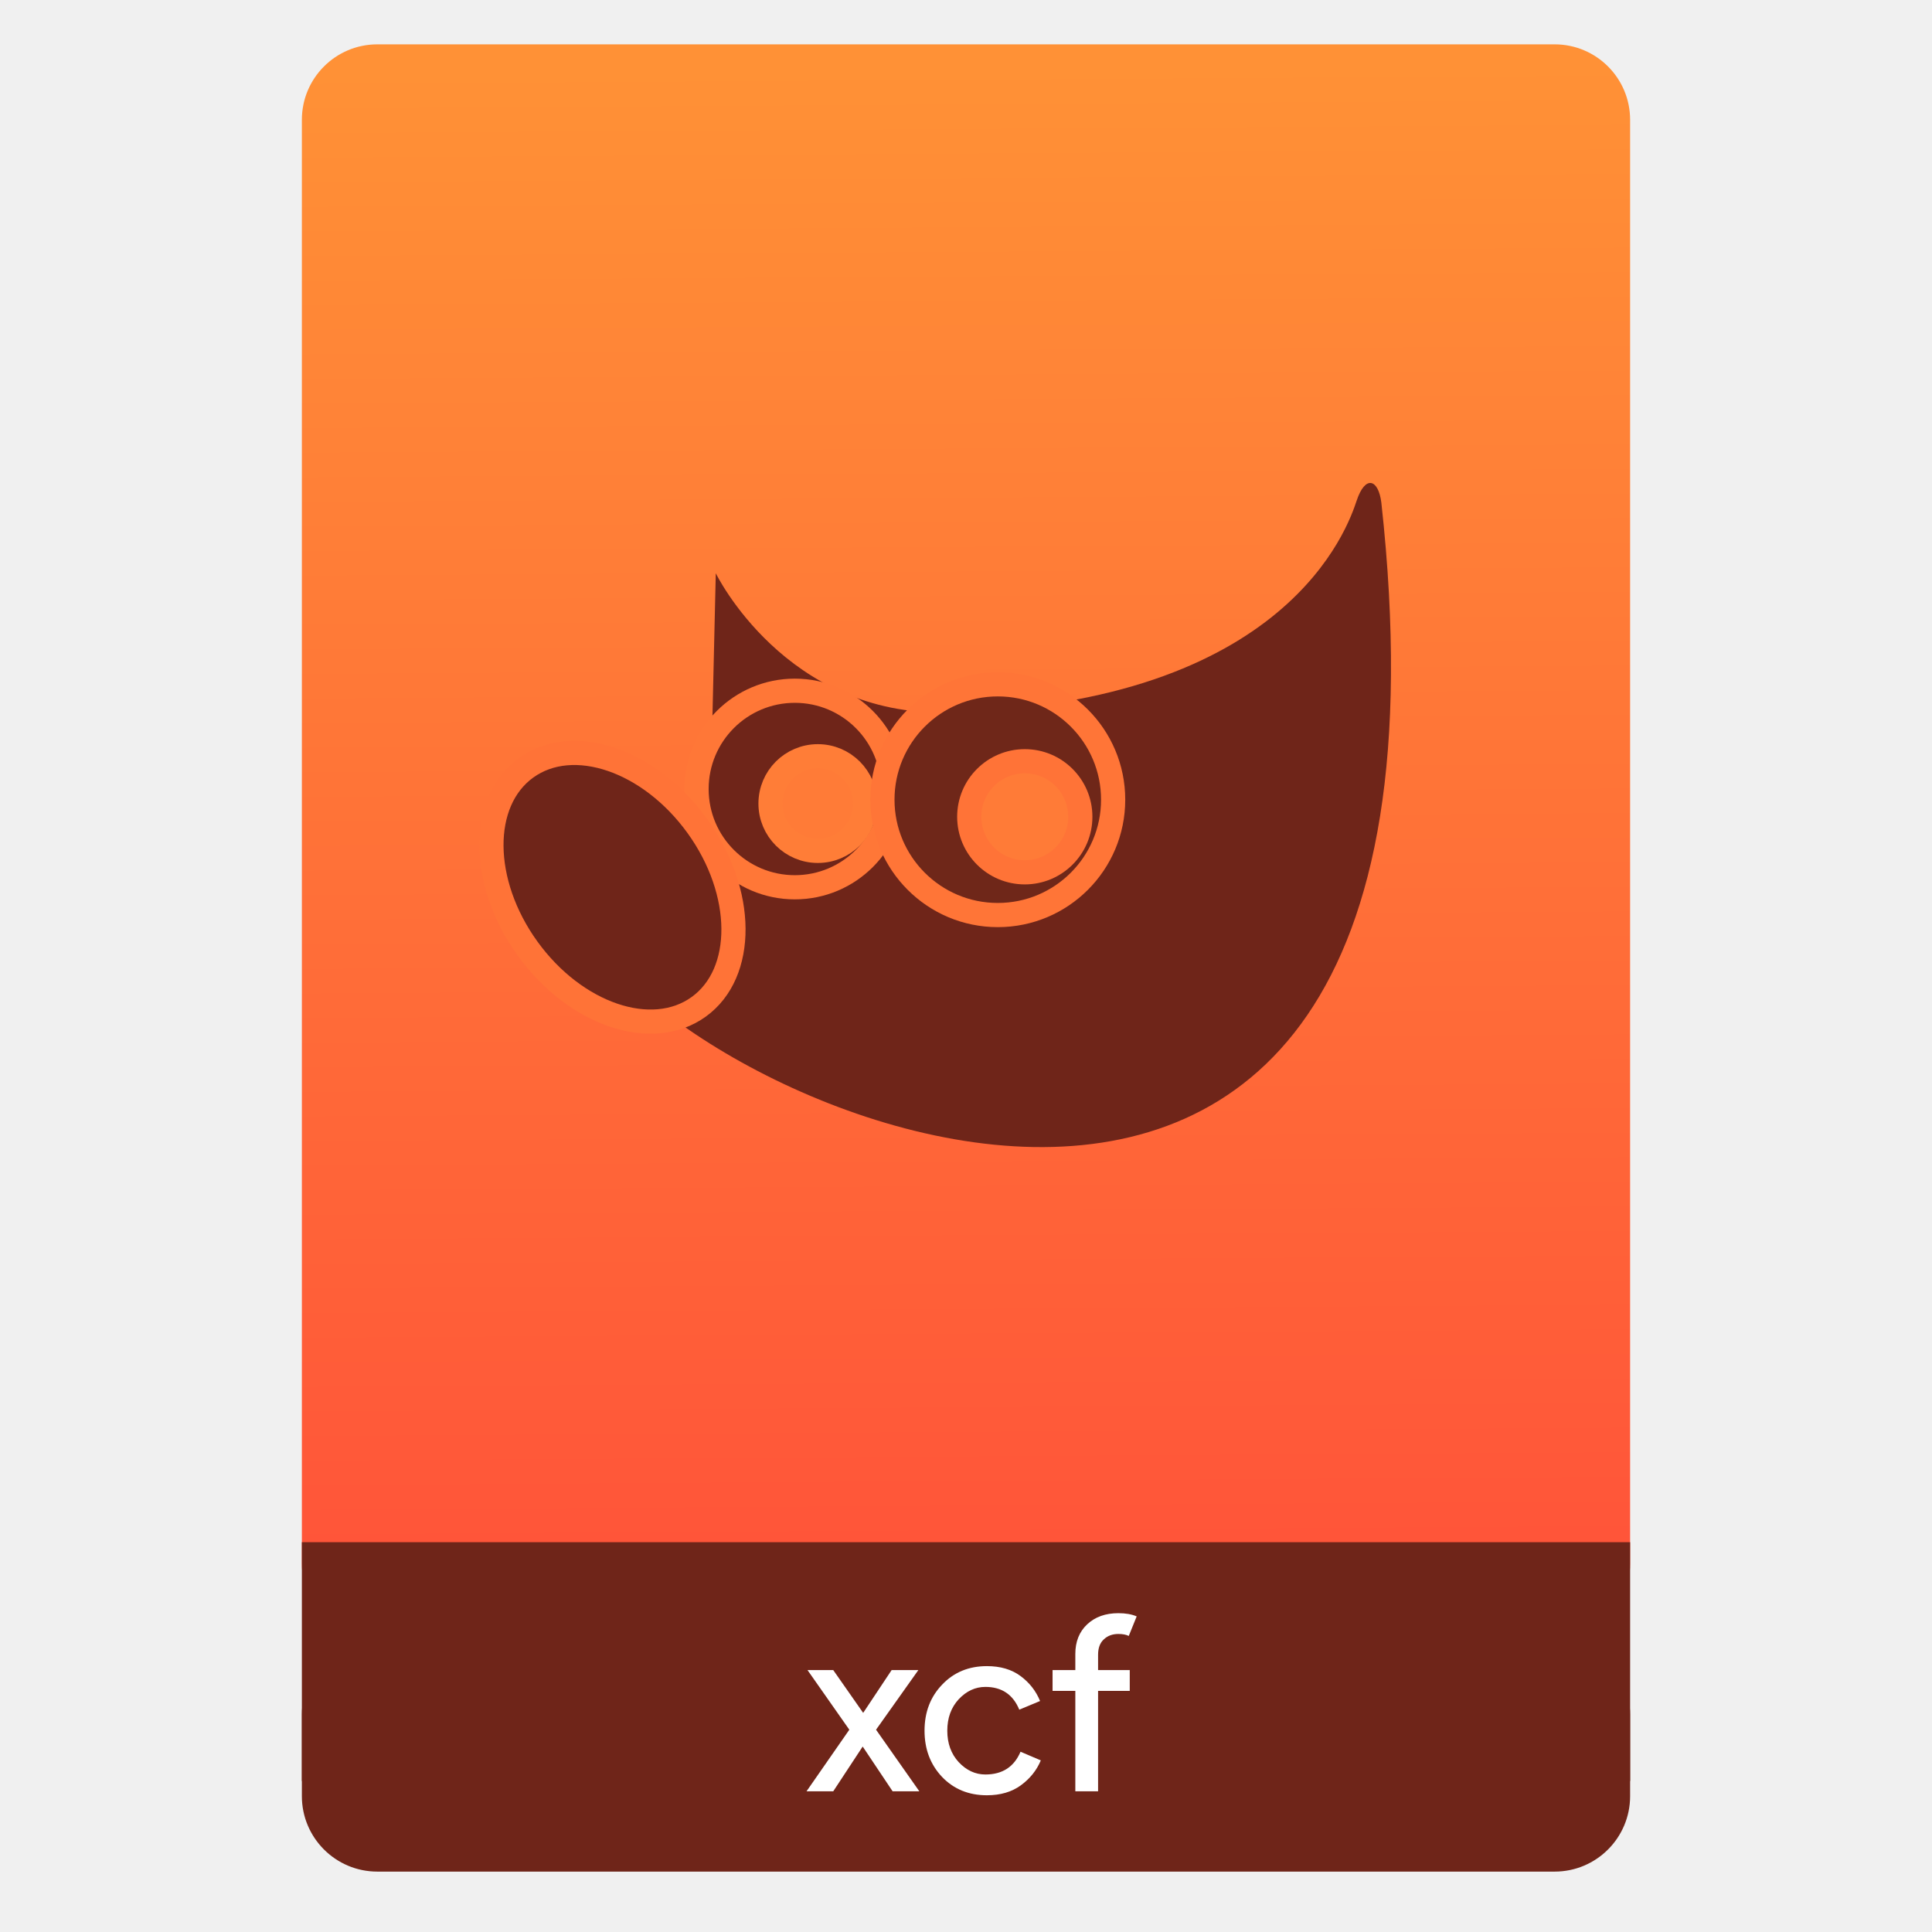
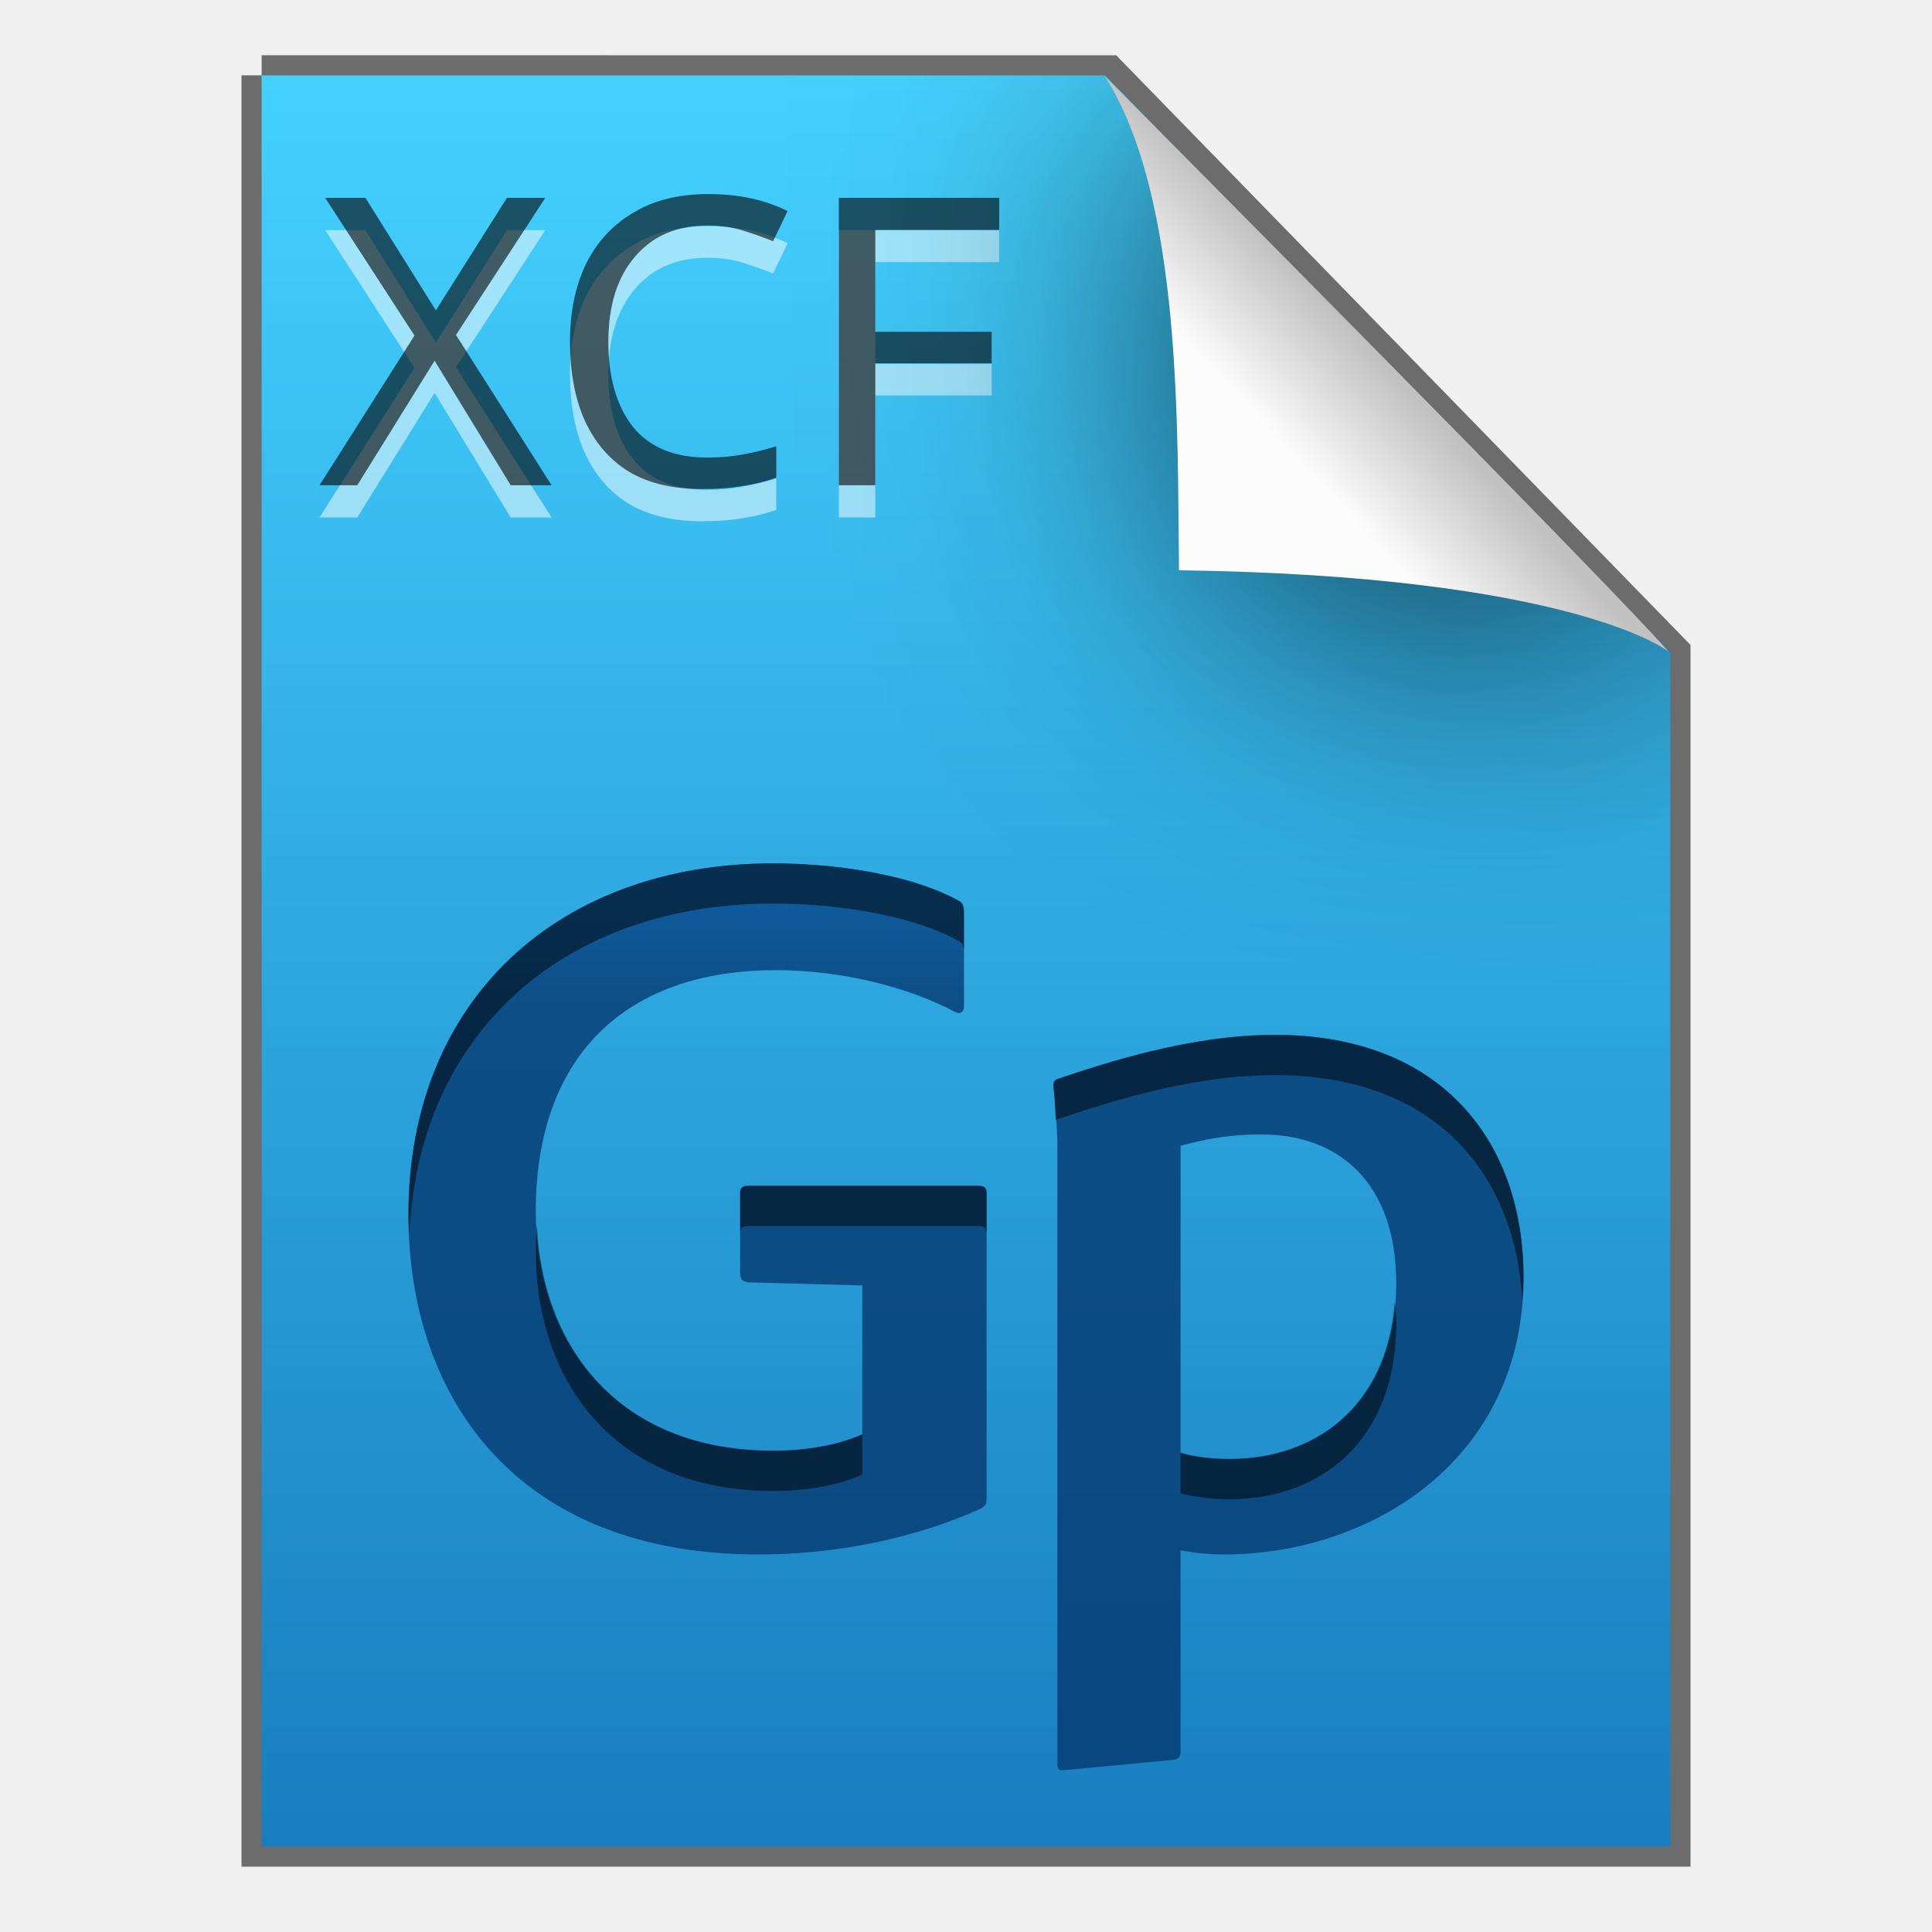
- <svg xmlns="http://www.w3.org/2000/svg" height="64" viewBox="0 0 64 64" width="64">
-   <linearGradient id="a" gradientTransform="matrix(1.07499 0 0 1.02929 56.68895 -.015285)" gradientUnits="userSpaceOnUse" x1="-74.929" x2="-75.26" y1="52.199" y2="2.356">
-     <stop offset="0" stop-color="#ff5239" />
-     <stop offset="1" stop-color="#ff9136" />
-   </linearGradient>
-   <g transform="translate(56.39177 -.176777)">
-     <rect fill="#6f2519" height="7.699" ry="2.5" width="44" x="-46.392" y="54.477" />
-     <rect fill="url(#a)" height="52.832" ry="2.5" width="44" x="-46.392" y="1.646" />
-     <path d="m-46.392 51.264h44v7.912h-44z" fill="#6f2519" />
-     <g fill="#fff" transform="matrix(.8195497 0 0 .8195497 -3.634288 11.12183)">
-       <path d="m-27.214 59.05h-1.08l-1.21-1.81-1.19 1.81h-1.08l1.73-2.49-1.69-2.41h1.04l1.21 1.73 1.15-1.73h1.08l-1.71 2.41z" />
-       <path d="m-24.484 59.21q-1.1 0-1.81-.74-.71-.75-.71-1.87 0-1.12.71-1.86.71-.75 1.81-.75.82 0 1.36.4.54.4.79 1.01l-.84.35q-.38-.92-1.37-.92-.61 0-1.08.5-.46.5-.46 1.27 0 .77.46 1.27.47.5 1.08.5 1.03 0 1.42-.92l.82.35q-.25.6-.81 1.01-.55.4-1.37.4z" />
-       <path d="m-19.169 51.85q.44 0 .74.13l-.32.79q-.16-.08-.42-.08-.36 0-.59.22-.23.21-.23.62v.62h1.28v.84h-1.28v4.06h-.92v-4.06h-.92v-.84h.92v-.65q0-.75.48-1.2.48-.45 1.26-.45z" />
-     </g>
-     <g transform="matrix(.8006713 0 0 .8006713 -40.98669 9.18307)">
-       <path d="m10.374 12.468s2.875 5.928 9.599 5.76c14.093-.354 16.564-7.705 16.917-8.766.354-1.061.895-.9 1.02.08 4.596 41.719-31.897 23.819-33.193 16.714 7.248-2.121 5.48-6.187 5.48-6.187z" fill="#6f2519" fill-rule="evenodd" />
-       <path d="m36.969 11.844c-.562.927-1.406 2.033-2.688 3.094-2.632 2.179-7.051 4.162-14.281 4.344-4.224.105-6.953-1.934-8.625-3.75l-.125 4.469c.136.419.415 1.39-.062 2.719-.514 1.429-2.155 2.891-4.969 4 .25.522.495 1.044 1.25 1.781 1.028 1.005 2.457 2.088 4.156 3.062 3.398 1.949 7.802 3.493 11.906 3.562 4.105.069 7.857-1.235 10.438-5 2.379-3.471 3.682-9.348 3-18.281z" fill="none" opacity=".185" />
-       <g fill-rule="evenodd" stroke-miterlimit="10">
-         <path d="m72.655 21.837a3.182 3.182 0 1 1 -6.364 0 3.182 3.182 0 1 1 6.364 0z" fill="#6f2519" stroke="#ff7737" stroke-width=".783" transform="matrix(1.277778 0 0 1.277778 -75.12661 -6.507784)" />
-         <path d="m10.43 27.229a4.331 6.099 0 1 1 -8.662 0 4.331 6.099 0 1 1 8.662 0z" fill="#6f2519" stroke="#ff7337" transform="matrix(.810984 -.585069 .585069 .810984 -14.77791 6.947121)" />
-         <path d="m24.042 21.837a2.298 2.298 0 1 1 -4.596 0 2.298 2.298 0 1 1 4.596 0z" fill="#ff7b37" stroke="#ff7d37" stroke-width="1.174" transform="matrix(.851852 0 0 .851852 -3.926759 3.395528)" />
-         <path d="m72.655 21.837a3.182 3.182 0 1 1 -6.364 0 3.182 3.182 0 1 1 6.364 0z" fill="#6f2719" stroke="#ff7537" stroke-width=".667" transform="matrix(1.5 0 0 1.5 -82.16821 -10.91852)" />
-         <path d="m24.042 21.837a2.298 2.298 0 1 1 -4.596 0 2.298 2.298 0 1 1 4.596 0z" fill="#ff7b37" stroke="#ff7337" transform="translate(1.414216 .707108)" />
-       </g>
-     </g>
+ <svg xmlns="http://www.w3.org/2000/svg" xmlns:xlink="http://www.w3.org/1999/xlink" version="1.1" width="48" height="48" id="svg3901">
+   <defs id="defs3903">
+     <linearGradient id="linearGradient4318" gradientUnits="userSpaceOnUse" x1="179.062" y1="82.359" x2="179.062" y2="258.075" gradientTransform="matrix(0.3760504,0,0,0.3760504,-0.3145805,3.451002)" spreadMethod="pad">
+       <stop offset="0" style="stop-color:#fcfcfc;stop-opacity:1" id="stop4320" />
+       <stop offset="1" style="stop-color:#c1c1c1;stop-opacity:1" id="stop4322" />
+     </linearGradient>
+     <linearGradient id="linearGradient4219">
+       <stop offset="0" style="stop-color:#44d1ff;stop-opacity:1" id="stop4221" />
+       <stop offset="1" style="stop-color:#0b65ac;stop-opacity:1" id="stop4223" />
+     </linearGradient>
+     <linearGradient id="linearGradient3860">
+       <stop style="stop-color:#ffffff;stop-opacity:1;" offset="0" id="stop3862" />
+       <stop style="stop-color:#ffffff;stop-opacity:0;" offset="1" id="stop3864" />
+     </linearGradient>
+     <linearGradient x1="24" y1="5.564" x2="24" y2="42.111" id="linearGradient3013" xlink:href="#linearGradient3029" gradientUnits="userSpaceOnUse" gradientTransform="matrix(0.8918919,0,0,1.135135,2.5946,-4.743231)" />
+     <linearGradient id="linearGradient3029">
+       <stop id="stop3031" style="stop-color:#ffffff;stop-opacity:1" offset="0" />
+       <stop id="stop3033" style="stop-color:#ffffff;stop-opacity:0.235" offset="0.015" />
+       <stop id="stop3035" style="stop-color:#ffffff;stop-opacity:0.157" offset="0.985" />
+       <stop id="stop3037" style="stop-color:#ffffff;stop-opacity:0.392" offset="1" />
+     </linearGradient>
+     <linearGradient x1="25.132" y1="0.985" x2="25.132" y2="47.013" id="linearGradient3016" xlink:href="#linearGradient3600" gradientUnits="userSpaceOnUse" gradientTransform="matrix(1,0,0,0.9561695,-9.9999999e-8,-1.914922)" />
+     <linearGradient id="linearGradient3600">
+       <stop id="stop3602" style="stop-color:#0868cc;stop-opacity:1;" offset="0" />
+       <stop id="stop3604" style="stop-color:#05366e;stop-opacity:1;" offset="1" />
+     </linearGradient>
+     <radialGradient cx="605.714" cy="486.648" r="117.143" fx="605.714" fy="486.648" id="radialGradient3021" xlink:href="#linearGradient5060" gradientUnits="userSpaceOnUse" gradientTransform="matrix(0.02303995,0,0,0.01470022,26.36088,37.04018)" />
+     <linearGradient id="linearGradient5060">
+       <stop id="stop5062" style="stop-color:#000000;stop-opacity:1" offset="0" />
+       <stop id="stop5064" style="stop-color:#000000;stop-opacity:0" offset="1" />
+     </linearGradient>
+     <radialGradient cx="605.714" cy="486.648" r="117.143" fx="605.714" fy="486.648" id="radialGradient3024" xlink:href="#linearGradient5060" gradientUnits="userSpaceOnUse" gradientTransform="matrix(-0.02303994,0,0,0.01470022,21.62311,37.04018)" />
+     <linearGradient id="linearGradient5048">
+       <stop id="stop5050" style="stop-color:#000000;stop-opacity:0" offset="0" />
+       <stop id="stop5056" style="stop-color:#000000;stop-opacity:1" offset="0.5" />
+       <stop id="stop5052" style="stop-color:#000000;stop-opacity:0" offset="1" />
+     </linearGradient>
+     <linearGradient x1="302.857" y1="366.648" x2="302.857" y2="609.505" id="linearGradient3899" xlink:href="#linearGradient5048" gradientUnits="userSpaceOnUse" gradientTransform="matrix(0.06732488,0,0,0.01470022,-0.3411391,37.04015)" />
+     <linearGradient id="linearGradient3104-5">
+       <stop id="stop3106-2" style="stop-color:#aaaaaa;stop-opacity:1" offset="0" />
+       <stop id="stop3108-5" style="stop-color:#c8c8c8;stop-opacity:1" offset="1" />
+     </linearGradient>
+     <linearGradient x1="22.004" y1="47.813" x2="22.004" y2="3.364" id="linearGradient3052" xlink:href="#linearGradient3104-5" gradientUnits="userSpaceOnUse" gradientTransform="translate(-1.982096,-3.047074)" />
+     <linearGradient xlink:href="#linearGradient3104-5" id="linearGradient3015" gradientUnits="userSpaceOnUse" gradientTransform="translate(-1.982096,-3.047074)" x1="22.004" y1="47.813" x2="22.004" y2="3.364" />
+     <linearGradient xlink:href="#linearGradient3029" id="linearGradient3019" gradientUnits="userSpaceOnUse" gradientTransform="matrix(0.8918919,0,0,1.135135,2.5946,-4.743231)" x1="24" y1="5.564" x2="24" y2="42.111" />
+     <linearGradient xlink:href="#linearGradient4219" id="linearGradient3022" gradientUnits="userSpaceOnUse" gradientTransform="matrix(1,0,0,0.9561695,-1.6e-6,-0.5399218)" x1="25.132" y1="2.619" x2="25.132" y2="62.333" />
+     <radialGradient xlink:href="#linearGradient5060" id="radialGradient3025" gradientUnits="userSpaceOnUse" gradientTransform="matrix(0.02303995,0,0,0.01470022,26.36088,38.41518)" cx="605.714" cy="486.648" fx="605.714" fy="486.648" r="117.143" />
+     <radialGradient xlink:href="#linearGradient5060" id="radialGradient3028" gradientUnits="userSpaceOnUse" gradientTransform="matrix(-0.02303994,0,0,0.01470022,21.62311,38.41518)" cx="605.714" cy="486.648" fx="605.714" fy="486.648" r="117.143" />
+     <linearGradient xlink:href="#linearGradient5048" id="linearGradient3031" gradientUnits="userSpaceOnUse" gradientTransform="matrix(0.06732488,0,0,0.01470022,-0.3411391,38.41515)" x1="302.857" y1="366.648" x2="302.857" y2="609.505" />
+     <linearGradient xlink:href="#linearGradient3897-7" id="linearGradient3289" gradientUnits="userSpaceOnUse" gradientTransform="matrix(0.3905699,0,0,-0.3905699,-0.8729074,48.43819)" x1="91.308" y1="98.192" x2="95.182" y2="102.066" />
+     <linearGradient id="linearGradient3897-7">
+       <stop id="stop3899-4" style="stop-color:#46cbf8;stop-opacity:1;" offset="0" />
+       <stop id="stop3907-4" style="stop-color:#2eb1e7;stop-opacity:1;" offset="1" />
+     </linearGradient>
+     <filter id="filter4740" x="-1.207" width="3.414" y="-1.193" height="3.386">
+       <feGaussianBlur stdDeviation="7.68" id="feGaussianBlur4742" />
+     </filter>
+     <linearGradient xlink:href="#linearGradient4318" id="linearGradient3807" gradientUnits="userSpaceOnUse" gradientTransform="matrix(0.565208,0,0,-0.6026631,-19.24056,70.73673)" x1="91.308" y1="98.192" x2="95.182" y2="102.066" />
+     <clipPath clipPathUnits="userSpaceOnUse" id="clipPath3823">
+       <path d="m 10.759,0.497 c 5.084,0 18.362,0.002 18.362,0.002 l 12.309,12.557 3.2e-5,26.002 c 0,0 -20.447,0 -30.67,0 0,-12.854 0,-25.708 0,-38.562 z" id="path3825" style="fill:#ffffff;fill-opacity:1;stroke:none;display:inline" />
+     </clipPath>
+     <filter id="filter4109" x="-0.728" width="2.455" y="-0.713" height="2.425">
+       <feGaussianBlur stdDeviation="4.139" id="feGaussianBlur4111" />
+     </filter>
+     <clipPath clipPathUnits="userSpaceOnUse" id="clipPath4113">
+       <path d="m 6.5,1.872 c 5.802,0 20.954,0.002 20.954,0.002 l 14.046,14.33 3.6e-5,29.673 c 0,0 -23.333,0 -35,0 0,-14.669 0,-29.337 0,-44.006 z" id="path4115" style="fill:#ffffff;fill-opacity:1;stroke:none;display:inline" />
+     </clipPath>
+     <clipPath clipPathUnits="userSpaceOnUse" id="clipPath4160">
+       <path d="m 6.5,1.872 c 5.802,0 20.954,0.002 20.954,0.002 l 14.046,14.33 3.6e-5,29.673 c 0,0 -23.333,0 -35,0 0,-14.669 0,-29.337 0,-44.006 z" id="path4162" style="fill:#ffffff;fill-opacity:1;stroke:none;display:inline" />
+     </clipPath>
+     <linearGradient y2="20.895" x2="84.639" y1="105.105" x1="86.133" gradientTransform="matrix(0.3244803,0,0,0.3244803,3.233265,2.557745)" gradientUnits="userSpaceOnUse" id="linearGradient3789" xlink:href="#linearGradient5128" />
+     <linearGradient y2="45" x2="37.201" y1="1" x1="37.201" gradientUnits="userSpaceOnUse" id="linearGradient3787" xlink:href="#linearGradient3397" />
+     <linearGradient y2="45.017" x2="20.759" y1="1" x1="20.759" gradientUnits="userSpaceOnUse" id="linearGradient3785" xlink:href="#linearGradient3309" />
+     <radialGradient r="10.625" fy="4.625" fx="62.625" cy="4.625" cx="62.625" gradientTransform="matrix(2.164706,0,0,0.7529402,-111.5647,36.51765)" gradientUnits="userSpaceOnUse" id="radialGradient3783" xlink:href="#linearGradient8838" />
+     <linearGradient gradientTransform="matrix(0.3244803,0,0,0.3244803,3.233265,2.557745)" gradientUnits="userSpaceOnUse" xlink:href="#linearGradient5128" id="linearGradient2512" y2="20.895" x2="84.639" y1="105.105" x1="86.133" />
+     <linearGradient id="linearGradient5128">
+       <stop offset="0" style="stop-color:#acbacc;stop-opacity:1;" id="stop5130" />
+       <stop offset="1" style="stop-color:#97a3c0;stop-opacity:1;" id="stop5132" />
+     </linearGradient>
+     <linearGradient gradientUnits="userSpaceOnUse" xlink:href="#linearGradient3309" id="linearGradient2515" y2="45.017" x2="20.759" y1="1" x1="20.759" />
+     <linearGradient gradientUnits="userSpaceOnUse" id="linearGradient3309" y2="122.899" x2="63.999" y1="3.1" x1="63.999">
+       <stop offset="0" style="stop-color:#cad8ea;stop-opacity:1;" id="stop3311" />
+       <stop offset="1" style="stop-color:#687088;stop-opacity:1;" id="stop3313" />
+     </linearGradient>
+     <linearGradient gradientUnits="userSpaceOnUse" xlink:href="#linearGradient3397" id="linearGradient2517" y2="45" x2="37.201" y1="1" x1="37.201" />
+     <linearGradient id="linearGradient3397">
+       <stop offset="0" style="stop-color:#4a5877;stop-opacity:1;" id="stop3399" />
+       <stop offset="1" style="stop-color:#2b3249;stop-opacity:1;" id="stop3401" />
+     </linearGradient>
+     <radialGradient gradientTransform="matrix(2.164706,0,0,0.7529402,-111.5647,36.51765)" gradientUnits="userSpaceOnUse" xlink:href="#linearGradient8838" id="radialGradient2436" fy="4.625" fx="62.625" r="10.625" cy="4.625" cx="62.625" />
+     <linearGradient id="linearGradient8838">
+       <stop offset="0" style="stop-color:#000000;stop-opacity:1" id="stop8840" />
+       <stop offset="1" style="stop-color:#000000;stop-opacity:0" id="stop8842" />
+     </linearGradient>
+     <linearGradient xlink:href="#linearGradient3803" id="linearGradient3809" x1="24.065" y1="8.417" x2="24.065" y2="26.332" gradientUnits="userSpaceOnUse" />
+     <linearGradient id="linearGradient3803">
+       <stop style="stop-color:#46cbf8;stop-opacity:1;" offset="0" id="stop3805" />
+       <stop style="stop-color:#2eb1e7;stop-opacity:1;" offset="1" id="stop3807" />
+     </linearGradient>
+     <linearGradient xlink:href="#linearGradient3600" id="linearGradient3950" x1="12" y1="6.452" x2="12" y2="14.853" gradientUnits="userSpaceOnUse" />
+     <linearGradient xlink:href="#linearGradient3600" id="linearGradient4192" x1="12" y1="6.124" x2="12" y2="15.181" gradientUnits="userSpaceOnUse" />
+     <linearGradient xlink:href="#linearGradient4216" id="linearGradient4175" x1="67.022" y1="33.955" x2="67.022" y2="99.862" gradientUnits="userSpaceOnUse" />
+     <linearGradient spreadMethod="pad" gradientTransform="matrix(0.3760504,0,0,0.3760504,-0.3145805,3.451002)" y2="258.075" x2="179.062" y1="82.359" x1="179.062" gradientUnits="userSpaceOnUse" id="linearGradient4216">
+       <stop id="stop4218" style="stop-color:#0868c9;stop-opacity:1" offset="0" />
+       <stop id="stop4220" style="stop-color:#053870;stop-opacity:1" offset="1" />
+     </linearGradient>
+     <linearGradient id="linearGradient3812">
+       <stop style="stop-color:#ff6123;stop-opacity:1;" offset="0" id="stop3814" />
+       <stop style="stop-color:#fea342;stop-opacity:1;" offset="1" id="stop3816" />
+     </linearGradient>
+     <linearGradient xlink:href="#linearGradient3812" id="linearGradient3440" x1="24" y1="40.157" x2="24" y2="20.053" gradientUnits="userSpaceOnUse" />
+     <linearGradient xlink:href="#linearGradient4216" id="linearGradient4385" gradientUnits="userSpaceOnUse" x1="67.022" y1="33.955" x2="67.022" y2="99.862" />
+     <linearGradient xlink:href="#linearGradient4216" id="linearGradient4186" x1="68.5" y1="29.5" x2="68.5" y2="97.5" gradientUnits="userSpaceOnUse" />
+     <linearGradient xlink:href="#linearGradient4216" id="linearGradient4225" x1="68.5" y1="29.5" x2="68.5" y2="97.5" gradientUnits="userSpaceOnUse" />
+     <linearGradient xlink:href="#linearGradient4216" id="linearGradient4233" x1="68.5" y1="29.5" x2="68.5" y2="97.5" gradientUnits="userSpaceOnUse" />
+     <linearGradient y2="97.5" x2="68.5" y1="29.5" x1="68.5" gradientUnits="userSpaceOnUse" id="linearGradient4244" xlink:href="#linearGradient4216" />
+     <linearGradient y2="97.5" x2="68.5" y1="29.5" x1="68.5" gradientUnits="userSpaceOnUse" id="linearGradient4246" xlink:href="#linearGradient4216" />
+   </defs>
+   <path d="m 6.5,1.872 c 5.802,0 21.021,0.002 21.021,0.002 l 13.979,14.352 3.5e-5,29.651 c 0,0 -23.333,0 -35,0 0,-14.669 0,-29.337 0,-44.006 z" id="path4372" style="fill:none;stroke:#000000;stroke-opacity:0.549;display:inline" />
+   <path style="fill:url(#linearGradient3022);fill-opacity:1;stroke:none;display:inline" id="path4160" d="m 6.5,1.872 c 5.802,0 20.954,0.002 20.954,0.002 l 14.046,14.33 3.6e-5,29.673 c 0,0 -23.333,0 -35,0 0,-14.669 0,-29.337 0,-44.006 z" />
+   <g id="g4216" transform="translate(-4.690536,-2.209709)">
+     <text xml:space="preserve" style="font-style:normal;font-variant:normal;font-weight:normal;font-stretch:normal;font-size:10px;line-height:125%;font-family:'Lucida Grande';-inkscape-font-specification:'Lucida Grande';letter-spacing:0px;word-spacing:0px;opacity:0.51;fill:#ffffff;fill-opacity:1;stroke:none" x="12.583" y="15.066" id="text4204">
+       <tspan id="tspan4206" x="12.583" y="15.066">XCF</tspan>
+     </text>
+     <text id="text3801" y="14.266" x="12.583" style="font-style:normal;font-variant:normal;font-weight:normal;font-stretch:normal;font-size:10px;line-height:125%;font-family:'Lucida Grande';-inkscape-font-specification:'Lucida Grande';letter-spacing:0px;word-spacing:0px;opacity:0.6;fill:#000000;fill-opacity:1;stroke:none" xml:space="preserve">
+       <tspan y="14.266" x="12.583" id="tspan3803">XCF</tspan>
+     </text>
+   </g>
+   <path d="m 33.034,8.804 c -0.049,-3.722 0.101,-9.983 -2.011,-13.272 0,0 13.794,13.741 15.271,15.45 0,0 -2.562,-2.03 -13.26,-2.178 z" id="path3805" style="opacity:0.9;fill:#000000;fill-opacity:1;stroke:none;filter:url(#filter4740)" clip-path="url(#clipPath3823)" transform="matrix(1.14117,0,0,1.14117,-5.777435,1.30481)" />
+   <path d="m 31.364,14.098 c -0.044,-3.359 0.09,-9.008 -1.798,-11.976 0,0 12.333,12.4 13.653,13.942 0,0 -2.291,-1.832 -11.856,-1.965 z" id="path3827" style="opacity:0.9;fill:#000000;fill-opacity:1;stroke:none;filter:url(#filter4109)" clip-path="url(#clipPath4113)" transform="translate(-1.5e-6,0)" />
+   <path style="fill:url(#linearGradient3807);fill-opacity:1;stroke:none;opacity:1" id="path6011" d="m 29.292,14.168 c -0.045,-3.443 0.093,-9.233 -1.843,-12.276 0,0 12.641,12.709 13.994,14.29 0,0 -2.348,-1.878 -12.152,-2.014 z" />
+   <g transform="matrix(0.2570661,0,0,0.2587816,6.771047,12.66376)" id="g4299" style="font-style:normal;font-variant:normal;font-weight:bold;font-stretch:normal;font-size:74.817px;line-height:125%;font-family:'Adobe Clean';-inkscape-font-specification:'Adobe Clean Bold';letter-spacing:0px;word-spacing:0px;opacity:0.85;fill:url(#linearGradient4175);fill-opacity:1;stroke:none;stroke-width:1px;stroke-linecap:butt;stroke-linejoin:miter;stroke-opacity:1" />
+   <g transform="matrix(0.3387454,0,0,0.3410061,1.296774,9.872048)" id="g4397" style="font-style:normal;font-variant:normal;font-weight:bold;font-stretch:normal;font-size:74.817px;line-height:125%;font-family:'Adobe Clean';-inkscape-font-specification:'Adobe Clean Bold';letter-spacing:0px;word-spacing:0px;opacity:0.85;fill:url(#linearGradient4385);fill-opacity:1;stroke:none;stroke-width:1px;stroke-linecap:butt;stroke-linejoin:miter;stroke-opacity:1" />
+   <g id="g4301" style="font-style:normal;font-variant:normal;font-weight:bold;font-stretch:normal;font-size:76.993px;line-height:125%;font-family:'Adobe Clean';-inkscape-font-specification:'Adobe Clean Bold';letter-spacing:0px;word-spacing:0px;opacity:0.85;fill:url(#linearGradient4186);fill-opacity:1;stroke:none;stroke-width:1px;stroke-linecap:butt;stroke-linejoin:miter;stroke-opacity:1" transform="matrix(0.3313638,0,0,0.3313638,1.301577,11.67474)" />
+   <g transform="matrix(0.3313638,0,0,0.3313638,1.301577,11.67474)" style="font-style:normal;font-variant:normal;font-weight:bold;font-stretch:normal;font-size:76.993px;line-height:125%;font-family:Adobe Clean;-inkscape-font-specification:Adobe Clean Bold;letter-spacing:0px;word-spacing:0px;opacity:0.8;fill:url(#linearGradient4186);fill-opacity:1;stroke:none;stroke-width:1px;stroke-linecap:butt;stroke-linejoin:miter;stroke-opacity:1" id="text3376">
+     <path d="m 60.726,61.144 0,11.164 c -1.386,0.616 -3.619,1.232 -6.698,1.232 -12.011,0 -17.785,-8.392 -17.785,-17.939 0,-11.549 6.621,-18.093 18.016,-18.093 4.851,0 9.855,1.232 13.474,3.157 0.308,0.154 0.616,0 0.616,-0.462 l 0,-7.006 c 0,-0.462 -0.077,-0.77 -0.462,-0.924 -2.849,-1.617 -8.161,-2.772 -13.859,-2.772 -16.015,0 -27.333,10.163 -27.333,26.332 0,13.705 8.084,25.485 26.255,25.485 5.928,0 11.703,-1.232 16.554,-3.388 0.462,-0.231 0.539,-0.385 0.539,-0.847 l 0,-22.79 c 0,-0.385 -0.077,-0.616 -0.616,-0.616 l -17.323,0 c -0.308,0 -0.539,0.154 -0.539,0.462 l 0,6.082 c 0,0.462 0.154,0.616 0.616,0.693 l 8.546,0.231 z" style="fill:url(#linearGradient4244);fill-opacity:1" id="path4204" />
+     <path d="m 91.672,42.358 c -6.467,0 -12.858,2.156 -16.323,3.311 -0.231,0.077 -0.308,0.308 -0.308,0.462 0.154,1.001 0.308,3.542 0.308,4.466 l 0,46.427 c 0,0.308 0.077,0.539 0.539,0.462 l 8.161,-0.77 c 0.462,-0.077 0.539,-0.308 0.539,-0.616 l 0,-15.091 c 0.847,0.154 1.925,0.308 3.388,0.308 11.01,-0.077 22.328,-7.16 22.328,-20.788 0,-10.009 -6.005,-18.17 -18.632,-18.17 z m -1.001,7.468 c 5.774,0 10.086,3.619 10.086,11.164 0,8.854 -5.774,13.166 -12.473,13.166 -1.309,0 -2.695,-0.154 -3.696,-0.462 l 0,-23.021 c 1.771,-0.462 3.465,-0.847 6.082,-0.847 z" style="fill:url(#linearGradient4246);fill-opacity:1" id="path4206" />
+   </g>
+   <g id="g4289" style="font-style:normal;font-variant:normal;font-weight:bold;font-stretch:normal;font-size:76.993px;line-height:125%;font-family:Adobe Clean;-inkscape-font-specification:Adobe Clean Bold;letter-spacing:0px;word-spacing:0px;opacity:0.5;fill:#000000;fill-opacity:1;stroke:none;stroke-width:1px;stroke-linecap:butt;stroke-linejoin:miter;stroke-opacity:1" transform="matrix(0.3313638,0,0,0.3313638,1.301577,11.67474)">
+     <path style="fill:#000000;fill-opacity:1" d="m 19.205,20.449 c -5.307,0 -9.057,3.369 -9.057,8.727 0,0.182 0.011,0.361 0.02,0.541 0.211,-5.087 3.886,-8.268 9.037,-8.268 1.888,0 3.648,0.384 4.592,0.92 0.128,0.051 0.152,0.152 0.152,0.305 l 0,-1 c 0,-0.153 -0.025,-0.254 -0.152,-0.305 -0.944,-0.536 -2.704,-0.92 -4.592,-0.92 z m 12.473,4.262 c -2.143,0 -4.26,0.715 -5.408,1.098 -0.077,0.026 -0.102,0.101 -0.102,0.152 0.03,0.197 0.041,0.542 0.061,0.881 0.013,-0.012 0.022,-0.027 0.041,-0.033 1.148,-0.383 3.265,-1.098 5.408,-1.098 4.009,0 5.983,2.491 6.143,5.617 0.015,-0.196 0.031,-0.391 0.031,-0.596 0,-3.317 -1.99,-6.021 -6.174,-6.021 z m -13.111,3.75 c -0.102,0 -0.178,0.05 -0.178,0.152 l 0,1 c 0,-0.102 0.076,-0.152 0.178,-0.152 l 5.74,0 c 0.179,0 0.205,0.078 0.205,0.205 l 0,-1 c 0,-0.128 -0.026,-0.205 -0.205,-0.205 l -5.74,0 z m -5.23,0.959 c -0.016,0.221 -0.025,0.447 -0.025,0.68 0,3.164 1.915,5.943 5.895,5.943 1.021,0 1.76,-0.204 2.219,-0.408 l 0,-1 c -0.459,0.204 -1.198,0.408 -2.219,0.408 -3.843,0 -5.742,-2.597 -5.869,-5.623 z m 21.314,1.934 c -0.201,2.606 -2,3.895 -4.094,3.895 -0.434,0 -0.893,-0.052 -1.225,-0.154 l 0,1 c 0.332,0.102 0.791,0.154 1.225,0.154 2.22,0 4.133,-1.429 4.133,-4.363 0,-0.189 -0.023,-0.357 -0.039,-0.531 z" transform="matrix(3.017831,0,0,3.017831,-3.927939,-32.21457)" id="path4291" />
  </g>
</svg>
